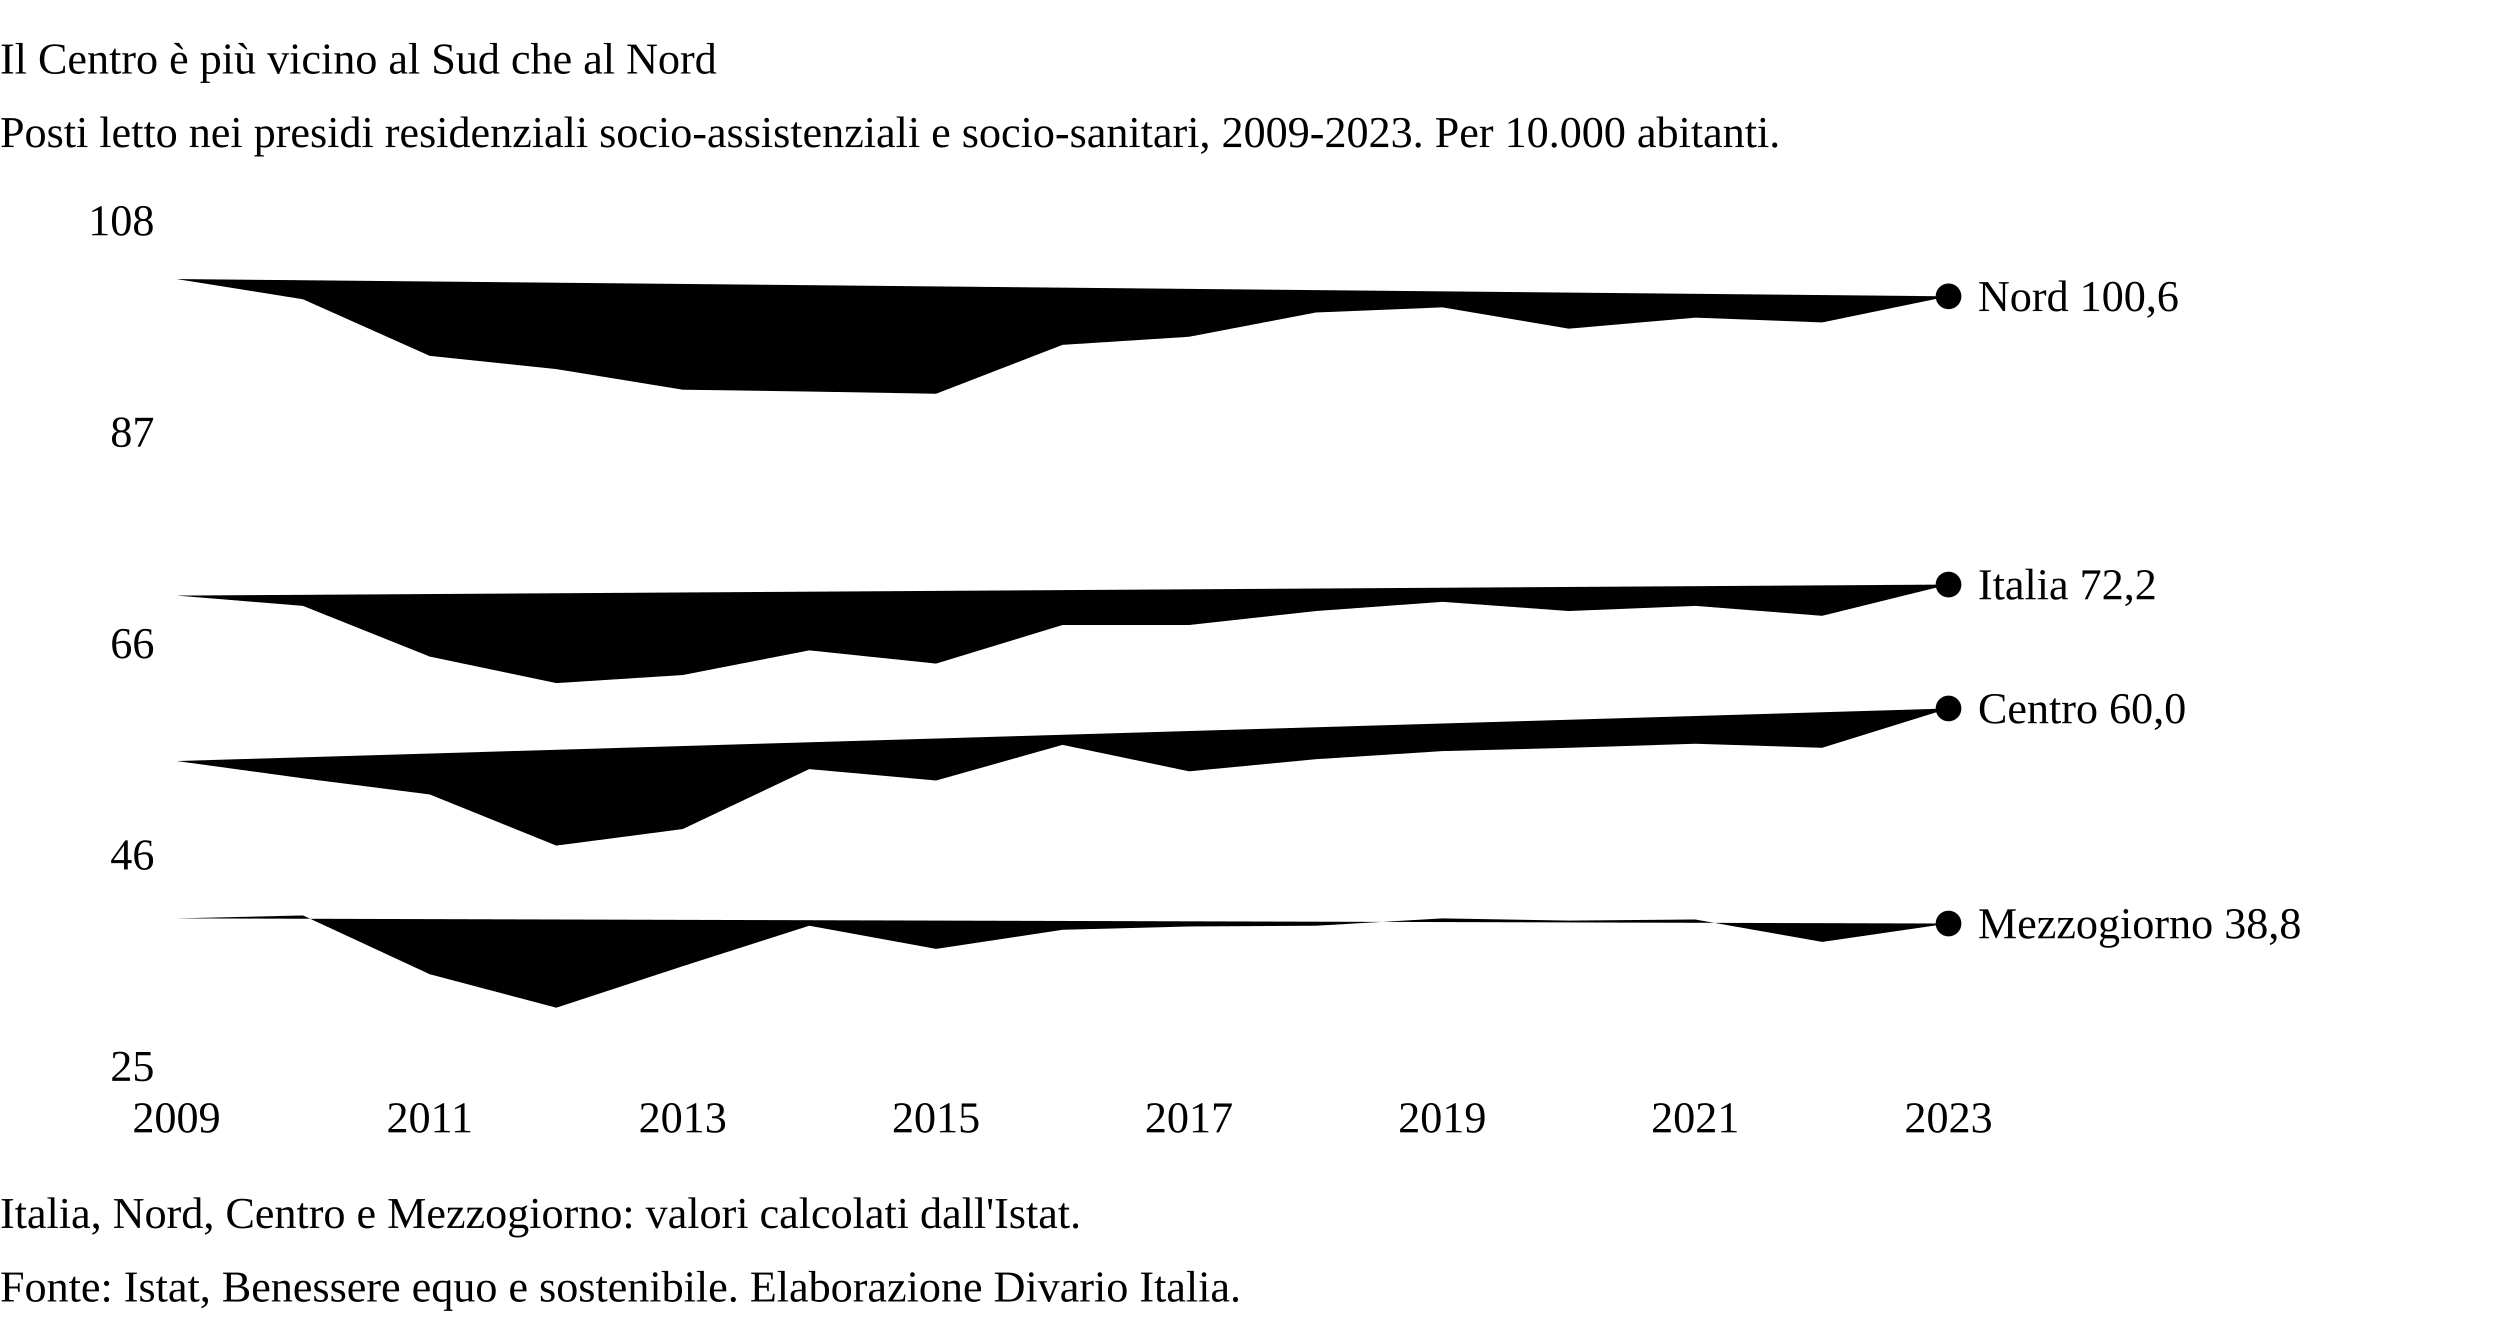
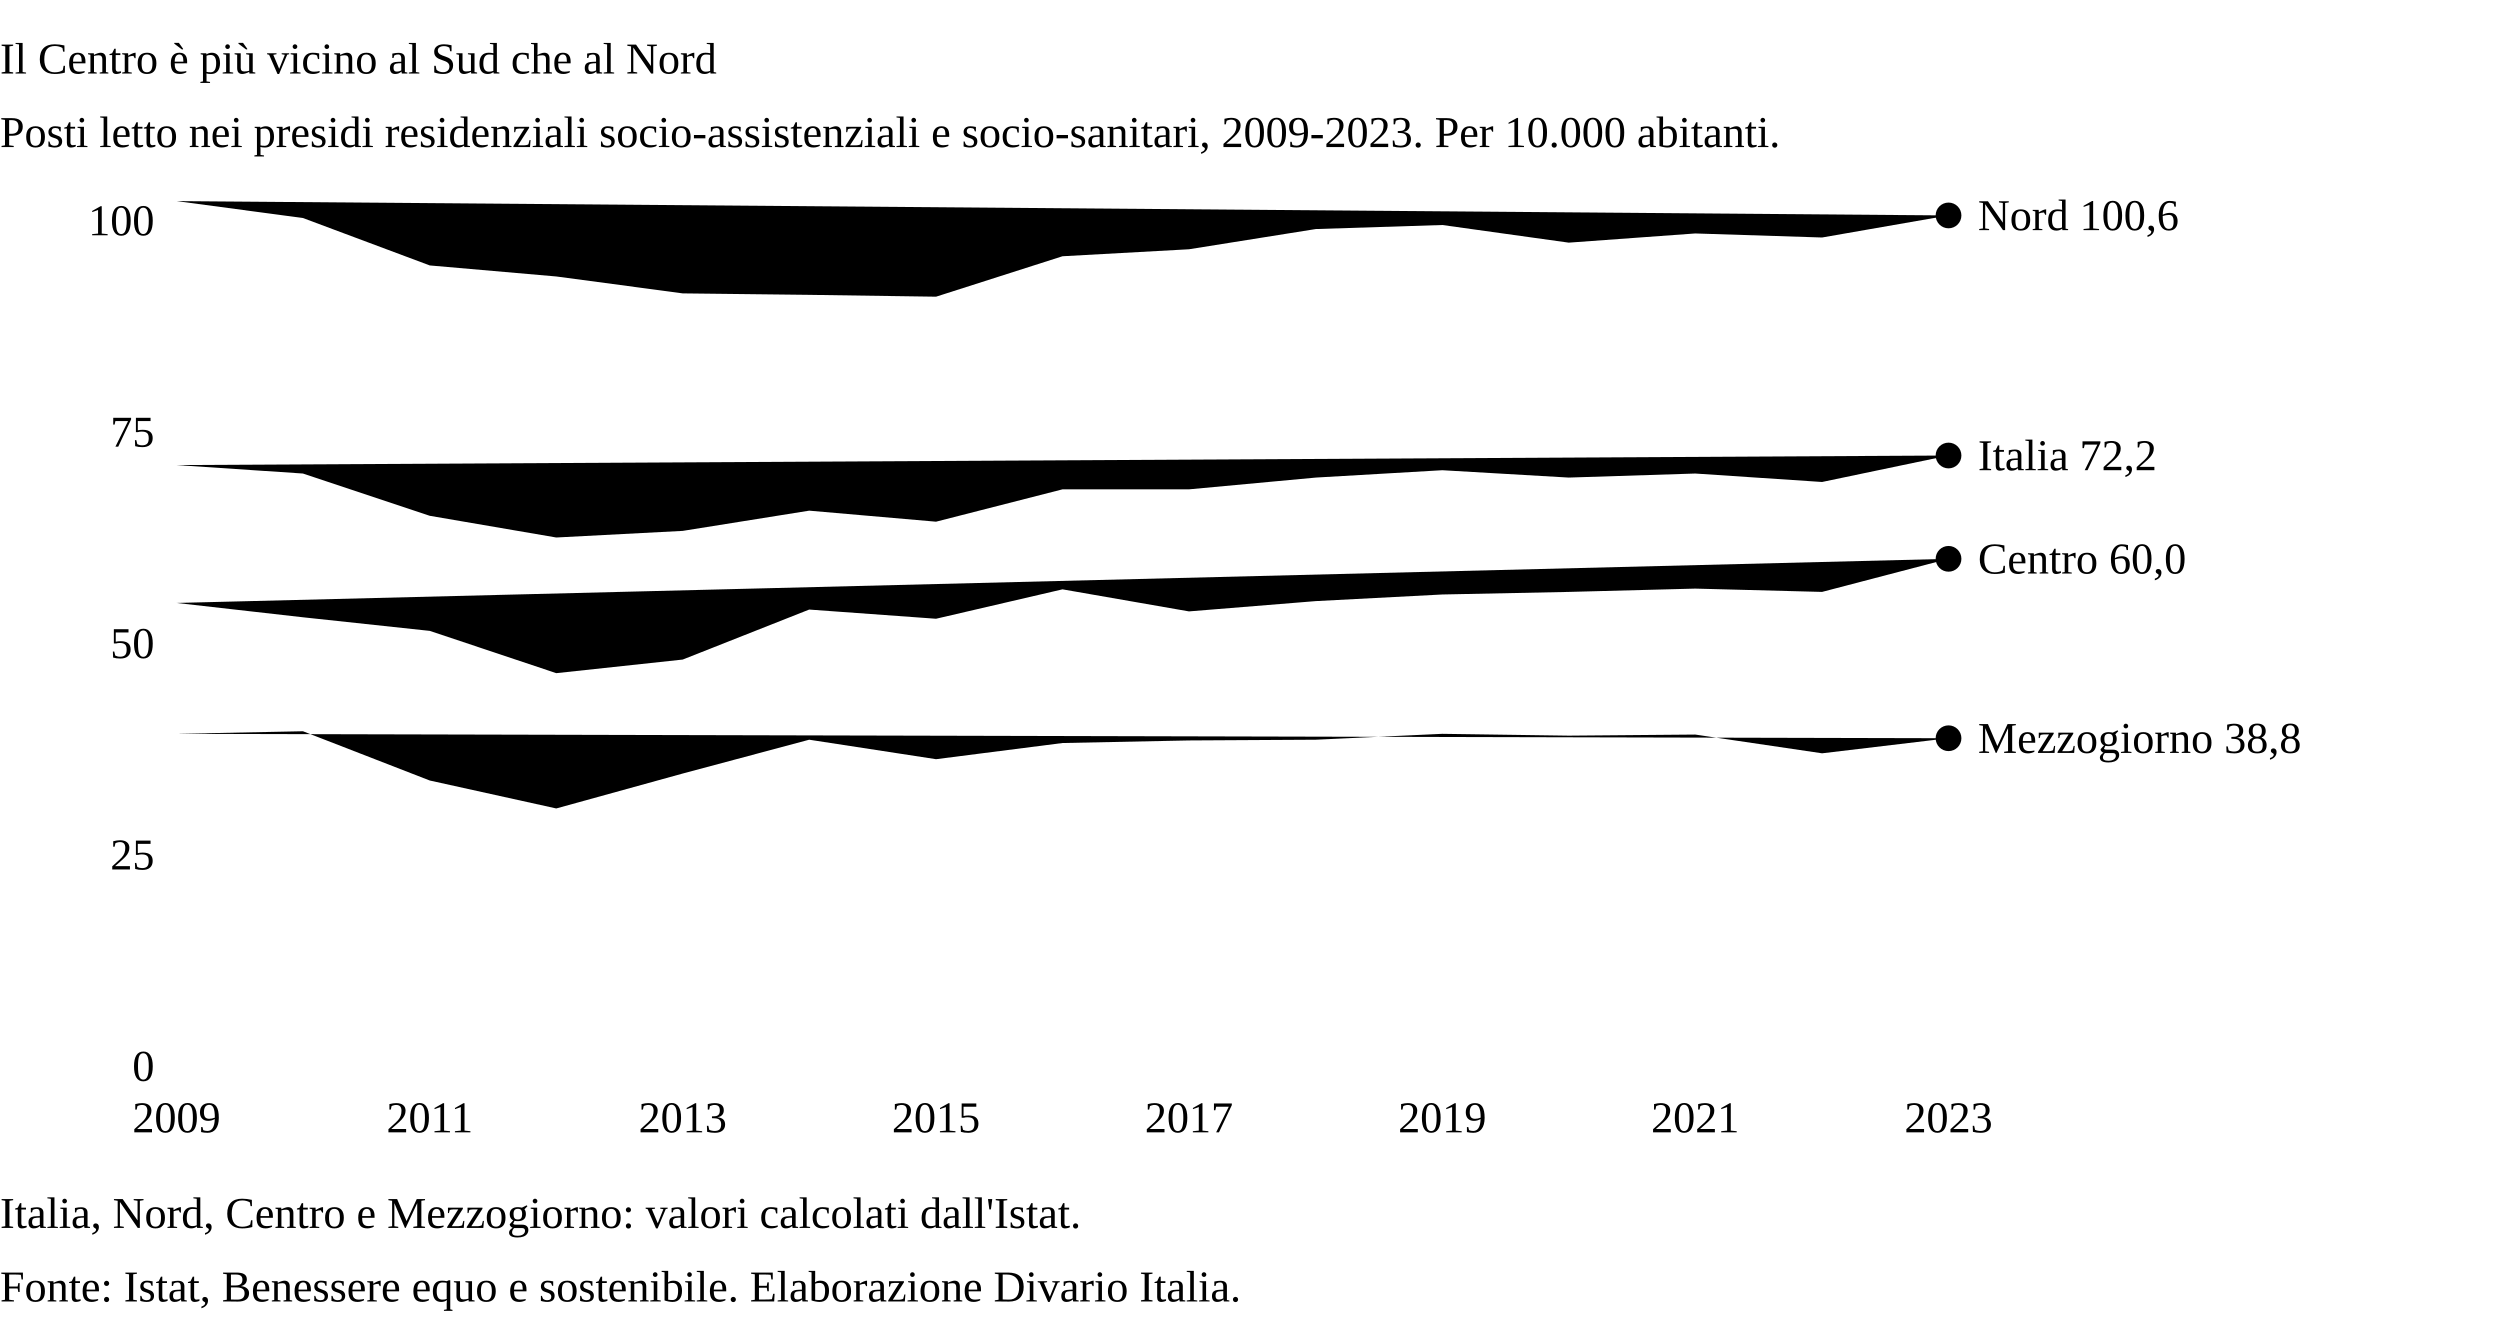
<svg xmlns="http://www.w3.org/2000/svg" class="fig" viewBox="0 0 680 360" role="img" aria-labelledby="fig-posti-letto-2009-2023-t fig-posti-letto-2009-2023-d">
  <text class="fig__title" x="0" y="20">Il Centro è più vicino al Sud che al Nord</text>
  <text class="fig__subtitle" x="0" y="40">Posti letto nei presidi residenziali socio-assistenziali e socio-sanitari, 2009-2023. Per 10.000 abitanti.</text>
  <line class="fig__grid" x1="48" y1="290.0" x2="530" y2="290.0" />
-   <text class="fig__axis" x="42" y="294.0" text-anchor="end">25</text>
+   <text class="fig__axis" x="42" y="294.0" text-anchor="end">0</text>
  <line class="fig__grid" x1="48" y1="232.5" x2="530" y2="232.5" />
-   <text class="fig__axis" x="42" y="236.5" text-anchor="end">46</text>
+   <text class="fig__axis" x="42" y="236.5" text-anchor="end">25</text>
  <line class="fig__grid" x1="48" y1="175.0" x2="530" y2="175.0" />
-   <text class="fig__axis" x="42" y="179.0" text-anchor="end">66</text>
+   <text class="fig__axis" x="42" y="179.0" text-anchor="end">50</text>
  <line class="fig__grid" x1="48" y1="117.5" x2="530" y2="117.5" />
-   <text class="fig__axis" x="42" y="121.5" text-anchor="end">87</text>
+   <text class="fig__axis" x="42" y="121.5" text-anchor="end">75</text>
  <line class="fig__grid" x1="48" y1="60.0" x2="530" y2="60.0" />
-   <text class="fig__axis" x="42" y="64.0" text-anchor="end">108</text>
+   <text class="fig__axis" x="42" y="64.0" text-anchor="end">100</text>
  <text class="fig__axis" x="48.0" y="308" text-anchor="middle">2009</text>
  <text class="fig__axis" x="116.9" y="308" text-anchor="middle">2011</text>
  <text class="fig__axis" x="185.7" y="308" text-anchor="middle">2013</text>
  <text class="fig__axis" x="254.6" y="308" text-anchor="middle">2015</text>
  <text class="fig__axis" x="323.4" y="308" text-anchor="middle">2017</text>
  <text class="fig__axis" x="392.3" y="308" text-anchor="middle">2019</text>
  <text class="fig__axis" x="461.1" y="308" text-anchor="middle">2021</text>
  <text class="fig__axis" x="530.0" y="308" text-anchor="middle">2023</text>
-   <polyline class="fig__line fig__line--north" points="48.0,75.9 82.4,81.4 116.9,96.8 151.3,100.4 185.7,106.0 220.1,106.5 254.6,107.1 289.0,93.8 323.4,91.6 357.9,85.0 392.3,83.6 426.7,89.4 461.1,86.4 495.6,87.7 530.0,80.6" />
-   <circle class="fig__dot fig__dot--north" cx="530.0" cy="80.6" r="3.5" />
-   <polyline class="fig__line fig__line--centre" points="48.0,207.0 82.4,211.7 116.9,216.1 151.3,230.0 185.7,225.5 220.1,209.2 254.6,212.3 289.0,202.6 323.4,209.8 357.9,206.5 392.3,204.3 426.7,203.4 461.1,202.3 495.6,203.4 530.0,192.7" />
-   <circle class="fig__dot fig__dot--centre" cx="530.0" cy="192.7" r="3.5" />
-   <polyline class="fig__line fig__line--south" points="48.0,249.8 82.4,249.0 116.9,265.0 151.3,274.1 185.7,262.8 220.1,251.8 254.6,258.1 289.0,252.9 323.4,252.0 357.9,251.8 392.3,249.8 426.7,250.4 461.1,250.1 495.6,256.2 530.0,251.2" />
-   <circle class="fig__dot fig__dot--south" cx="530.0" cy="251.2" r="3.5" />
-   <polyline class="fig__line fig__line--italy" points="48.0,162.0 82.4,164.8 116.9,178.6 151.3,185.8 185.7,183.6 220.1,176.9 254.6,180.5 289.0,170.0 323.4,170.0 357.9,166.2 392.3,163.7 426.7,166.2 461.1,164.8 495.6,167.5 530.0,159.0" />
-   <circle class="fig__dot fig__dot--italy" cx="530.0" cy="159.0" r="3.5" />
-   <text class="fig__label fig__label--north" x="538.0" y="84.6">Nord 100,6</text>
-   <text class="fig__label fig__label--italy" x="538.0" y="163.0">Italia 72,2</text>
-   <text class="fig__label fig__label--centre" x="538.0" y="196.7">Centro 60,0</text>
-   <text class="fig__label fig__label--south" x="538.0" y="255.2">Mezzogiorno 38,8</text>
+   <polyline class="fig__line fig__line--north" points="48.0,54.7 82.4,59.3 116.9,72.2 151.3,75.2 185.7,79.8 220.1,80.2 254.6,80.7 289.0,69.7 323.4,67.8 357.9,62.3 392.3,61.2 426.7,66.0 461.1,63.5 495.6,64.6 530.0,58.6" />
+   <circle class="fig__dot fig__dot--north" cx="530.0" cy="58.6" r="3.5" />
+   <polyline class="fig__line fig__line--centre" points="48.0,164.0 82.4,167.9 116.9,171.6 151.3,183.1 185.7,179.4 220.1,165.8 254.6,168.3 289.0,160.3 323.4,166.3 357.9,163.5 392.3,161.7 426.7,161.0 461.1,160.1 495.6,161.0 530.0,152.0" />
+   <circle class="fig__dot fig__dot--centre" cx="530.0" cy="152.0" r="3.5" />
+   <polyline class="fig__line fig__line--south" points="48.0,199.6 82.4,198.9 116.9,212.3 151.3,219.9 185.7,210.4 220.1,201.2 254.6,206.5 289.0,202.1 323.4,201.4 357.9,201.2 392.3,199.6 426.7,200.1 461.1,199.8 495.6,204.9 530.0,200.8" />
+   <circle class="fig__dot fig__dot--south" cx="530.0" cy="200.8" r="3.5" />
+   <polyline class="fig__line fig__line--italy" points="48.0,126.5 82.4,128.8 116.9,140.3 151.3,146.2 185.7,144.4 220.1,138.9 254.6,141.9 289.0,133.1 323.4,133.1 357.9,129.9 392.3,127.9 426.7,129.9 461.1,128.8 495.6,131.1 530.0,123.9" />
+   <circle class="fig__dot fig__dot--italy" cx="530.0" cy="123.9" r="3.5" />
+   <text class="fig__label fig__label--north" x="538.0" y="62.6">Nord 100,6</text>
+   <text class="fig__label fig__label--italy" x="538.0" y="127.9">Italia 72,2</text>
+   <text class="fig__label fig__label--centre" x="538.0" y="156.0">Centro 60,0</text>
+   <text class="fig__label fig__label--south" x="538.0" y="204.8">Mezzogiorno 38,8</text>
  <text class="fig__note" x="0" y="334">Italia, Nord, Centro e Mezzogiorno: valori calcolati dall'Istat.</text>
  <text class="fig__source" x="0" y="354">Fonte: Istat, Benessere equo e sostenibile. Elaborazione Divario Italia.</text>
</svg>
